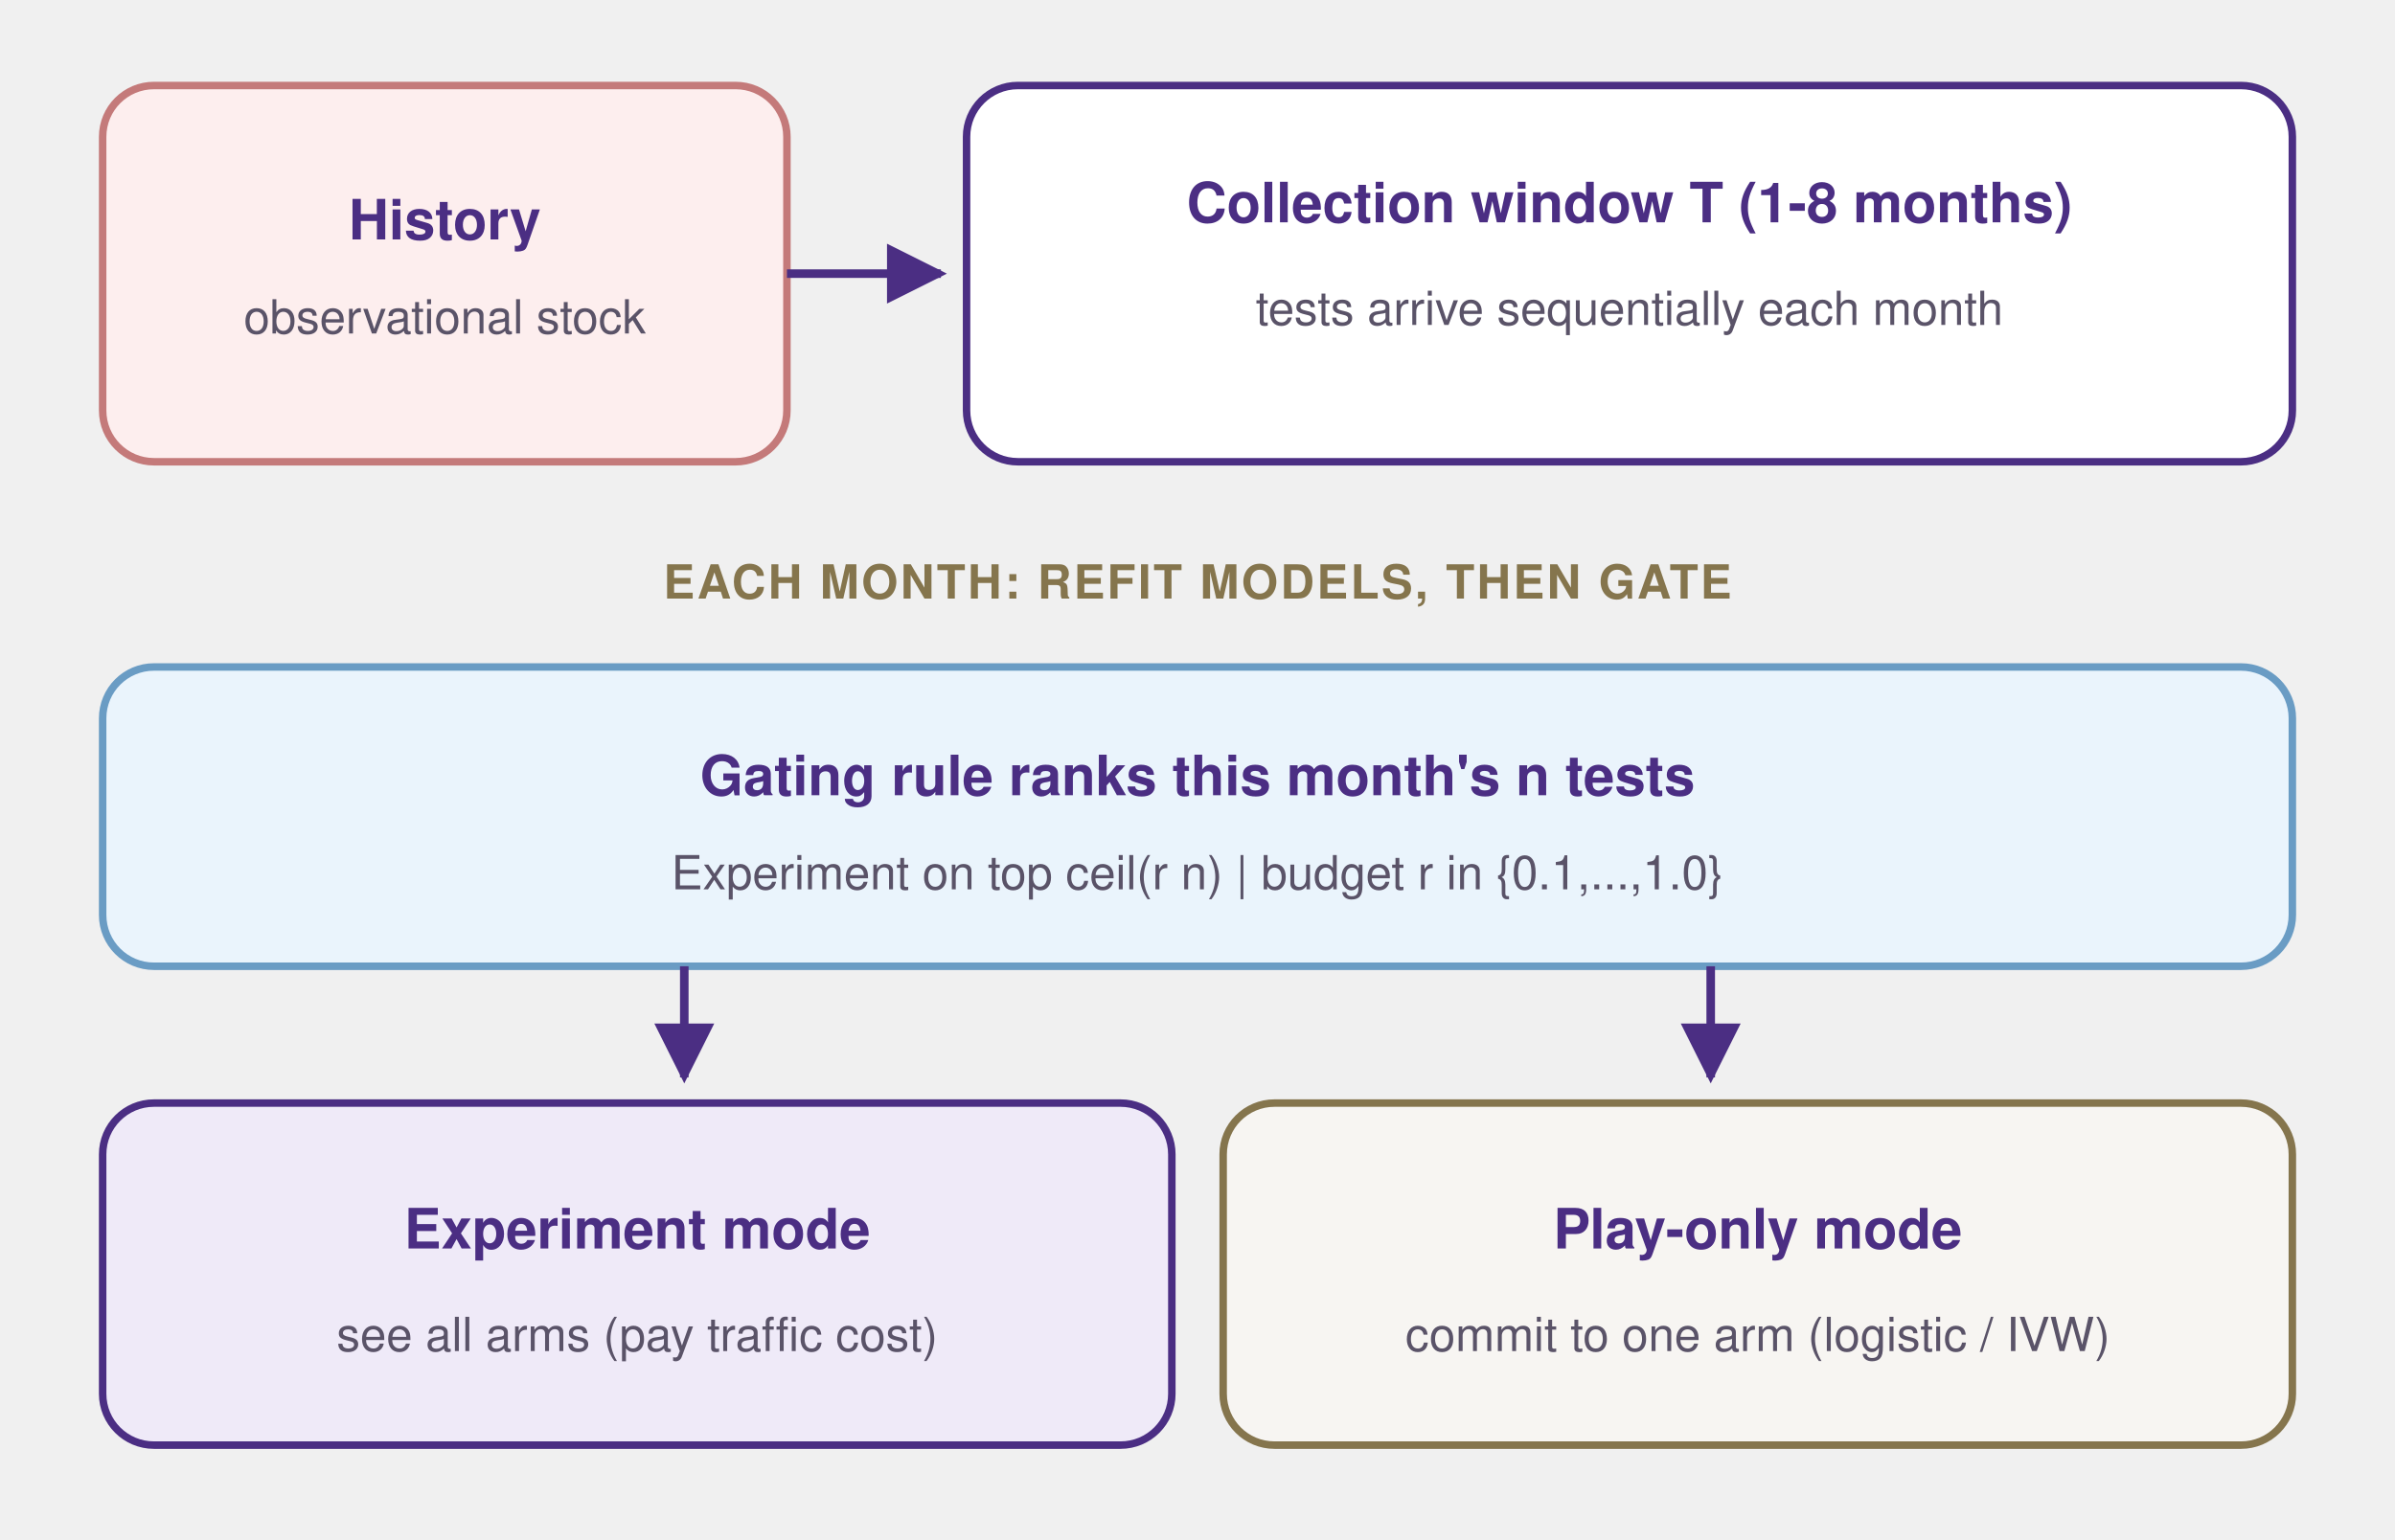
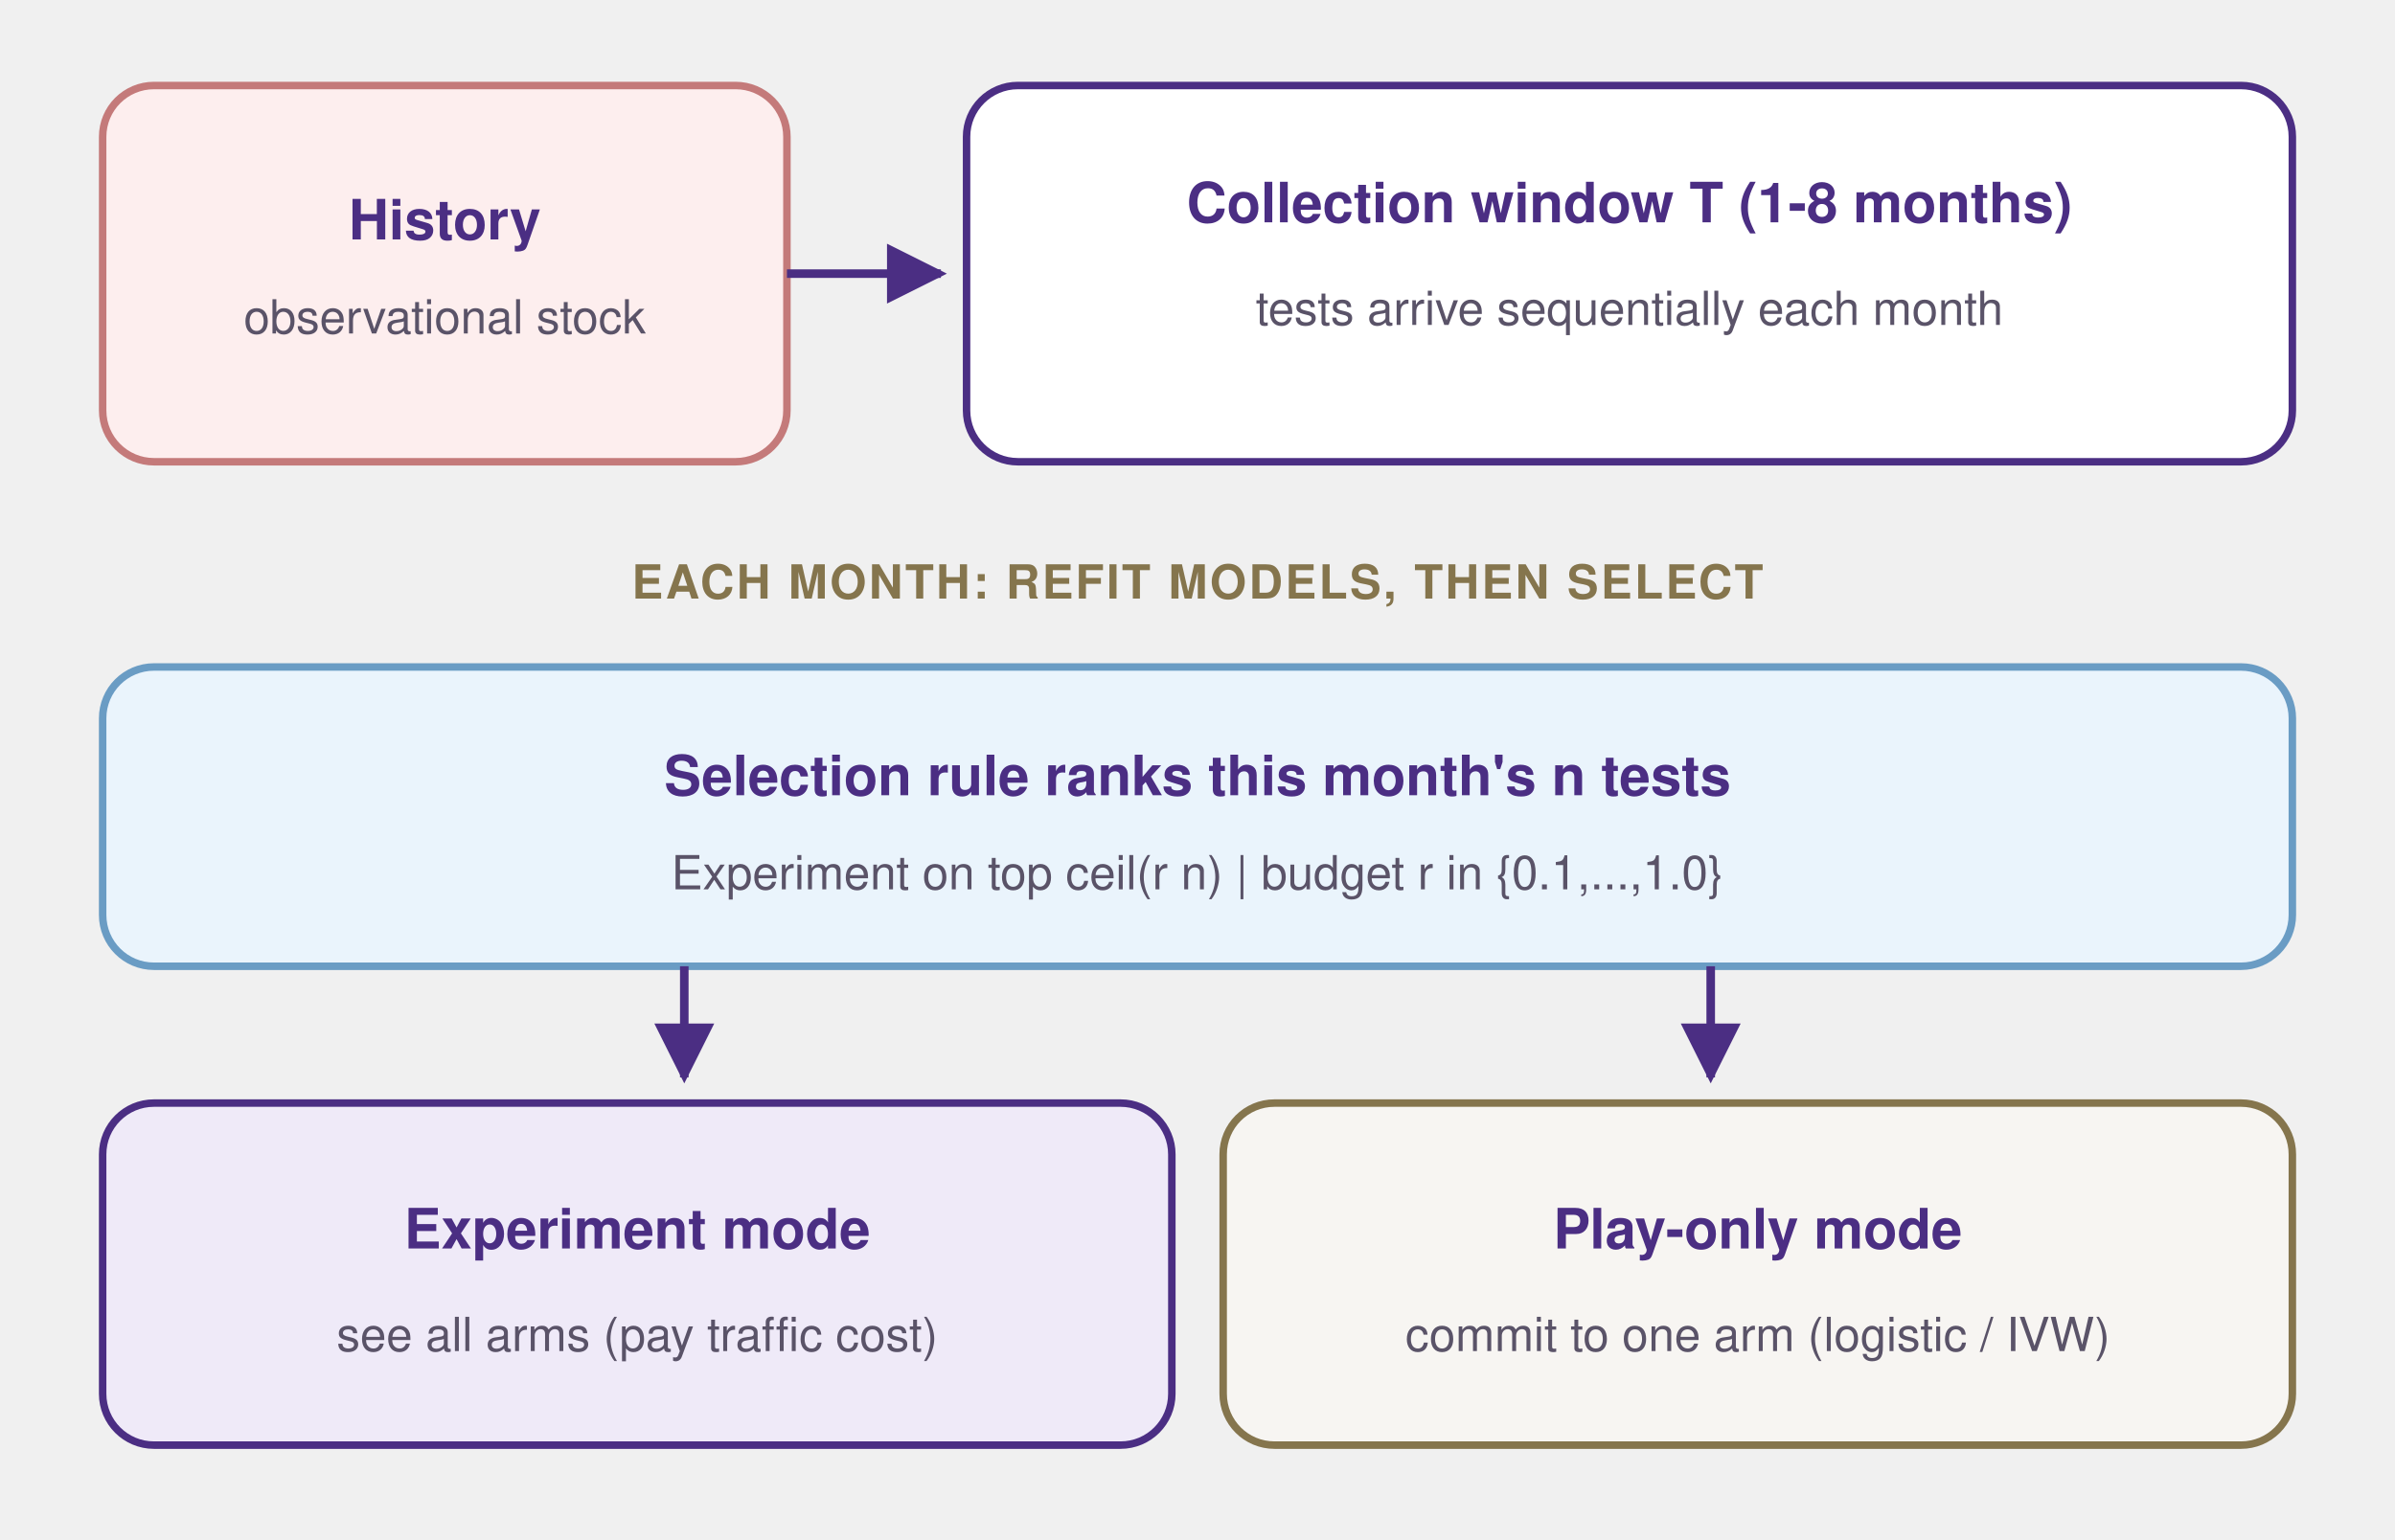
<svg xmlns="http://www.w3.org/2000/svg" viewBox="0 0 560 360" width="560" height="360" role="img" aria-labelledby="bud-title bud-desc">
  <defs>
    <marker id="arrow-b" viewBox="0 0 10 10" refX="9" refY="5" markerWidth="7" markerHeight="7" orient="auto-start-reverse">
      <path d="M 0 0 L 10 5 L 0 10 z" fill="#4b2e83" />
    </marker>
    <style type="text/css">
      .box { fill: #ffffff; stroke: #4b2e83; stroke-width: 1.75; }
      .hist { fill: #fdeeee; stroke: #c47a7a; stroke-width: 1.75; }
      .gate { fill: #eaf4fc; stroke: #6a9cc4; stroke-width: 1.75; }
      .exp { fill: #efeaf8; stroke: #4b2e83; stroke-width: 1.75; }
      .play { fill: #f7f5f2; stroke: #85754d; stroke-width: 1.75; }
      .hdr { font-family: Helvetica, Arial, sans-serif; font-size: 11px; font-weight: 700; letter-spacing: 0.05em; fill: #85754d; }
      .label { font-family: Helvetica, Arial, sans-serif; font-size: 13px; font-weight: 700; fill: #4b2e83; }
      .sub { font-family: Helvetica, Arial, sans-serif; font-size: 11px; fill: #5a5368; }
      .flow { stroke: #4b2e83; stroke-width: 2; fill: none; marker-end: url(#arrow-b); }
    </style>
  </defs>
  <rect class="hist" x="24" y="20" width="160" height="88" rx="12" />
  <text class="label" x="104" y="56" text-anchor="middle">History</text>
  <text class="sub" x="104" y="78" text-anchor="middle">observational stock</text>
  <line class="flow" x1="184" y1="64" x2="220" y2="64" />
  <rect class="box" x="226" y="20" width="310" height="88" rx="12" />
  <text class="label" x="381" y="52" text-anchor="middle">Collection window T (1-8 months)</text>
  <text class="sub" x="381" y="76" text-anchor="middle">tests arrive sequentially each month</text>
-   <text class="hdr" x="280" y="140" text-anchor="middle">EACH MONTH: REFIT MODELS, THEN GATE</text>
+   <text class="hdr" x="280" y="140" text-anchor="middle">EACH MONTH: REFIT MODELS, THEN SELECT</text>
  <rect class="gate" x="24" y="156" width="512" height="70" rx="12" />
-   <text class="label" x="280" y="186" text-anchor="middle">Gating rule ranks this month's n tests</text>
+   <text class="label" x="280" y="186" text-anchor="middle">Selection rule ranks this month's n tests</text>
  <text class="sub" x="280" y="208" text-anchor="middle">Experiment on top ceil(r n)   |   budget r in {0.1,...,1.0}</text>
  <line class="flow" x1="160" y1="226" x2="160" y2="252" />
  <line class="flow" x1="400" y1="226" x2="400" y2="252" />
  <rect class="exp" x="24" y="258" width="250" height="80" rx="12" />
  <text class="label" x="149" y="292" text-anchor="middle">Experiment mode</text>
  <text class="sub" x="149" y="316" text-anchor="middle">see all arms (pay traffic cost)</text>
  <rect class="play" x="286" y="258" width="250" height="80" rx="12" />
  <text class="label" x="411" y="292" text-anchor="middle">Play-only mode</text>
  <text class="sub" x="411" y="316" text-anchor="middle">commit to one arm (logistic / IVW)</text>
</svg>
